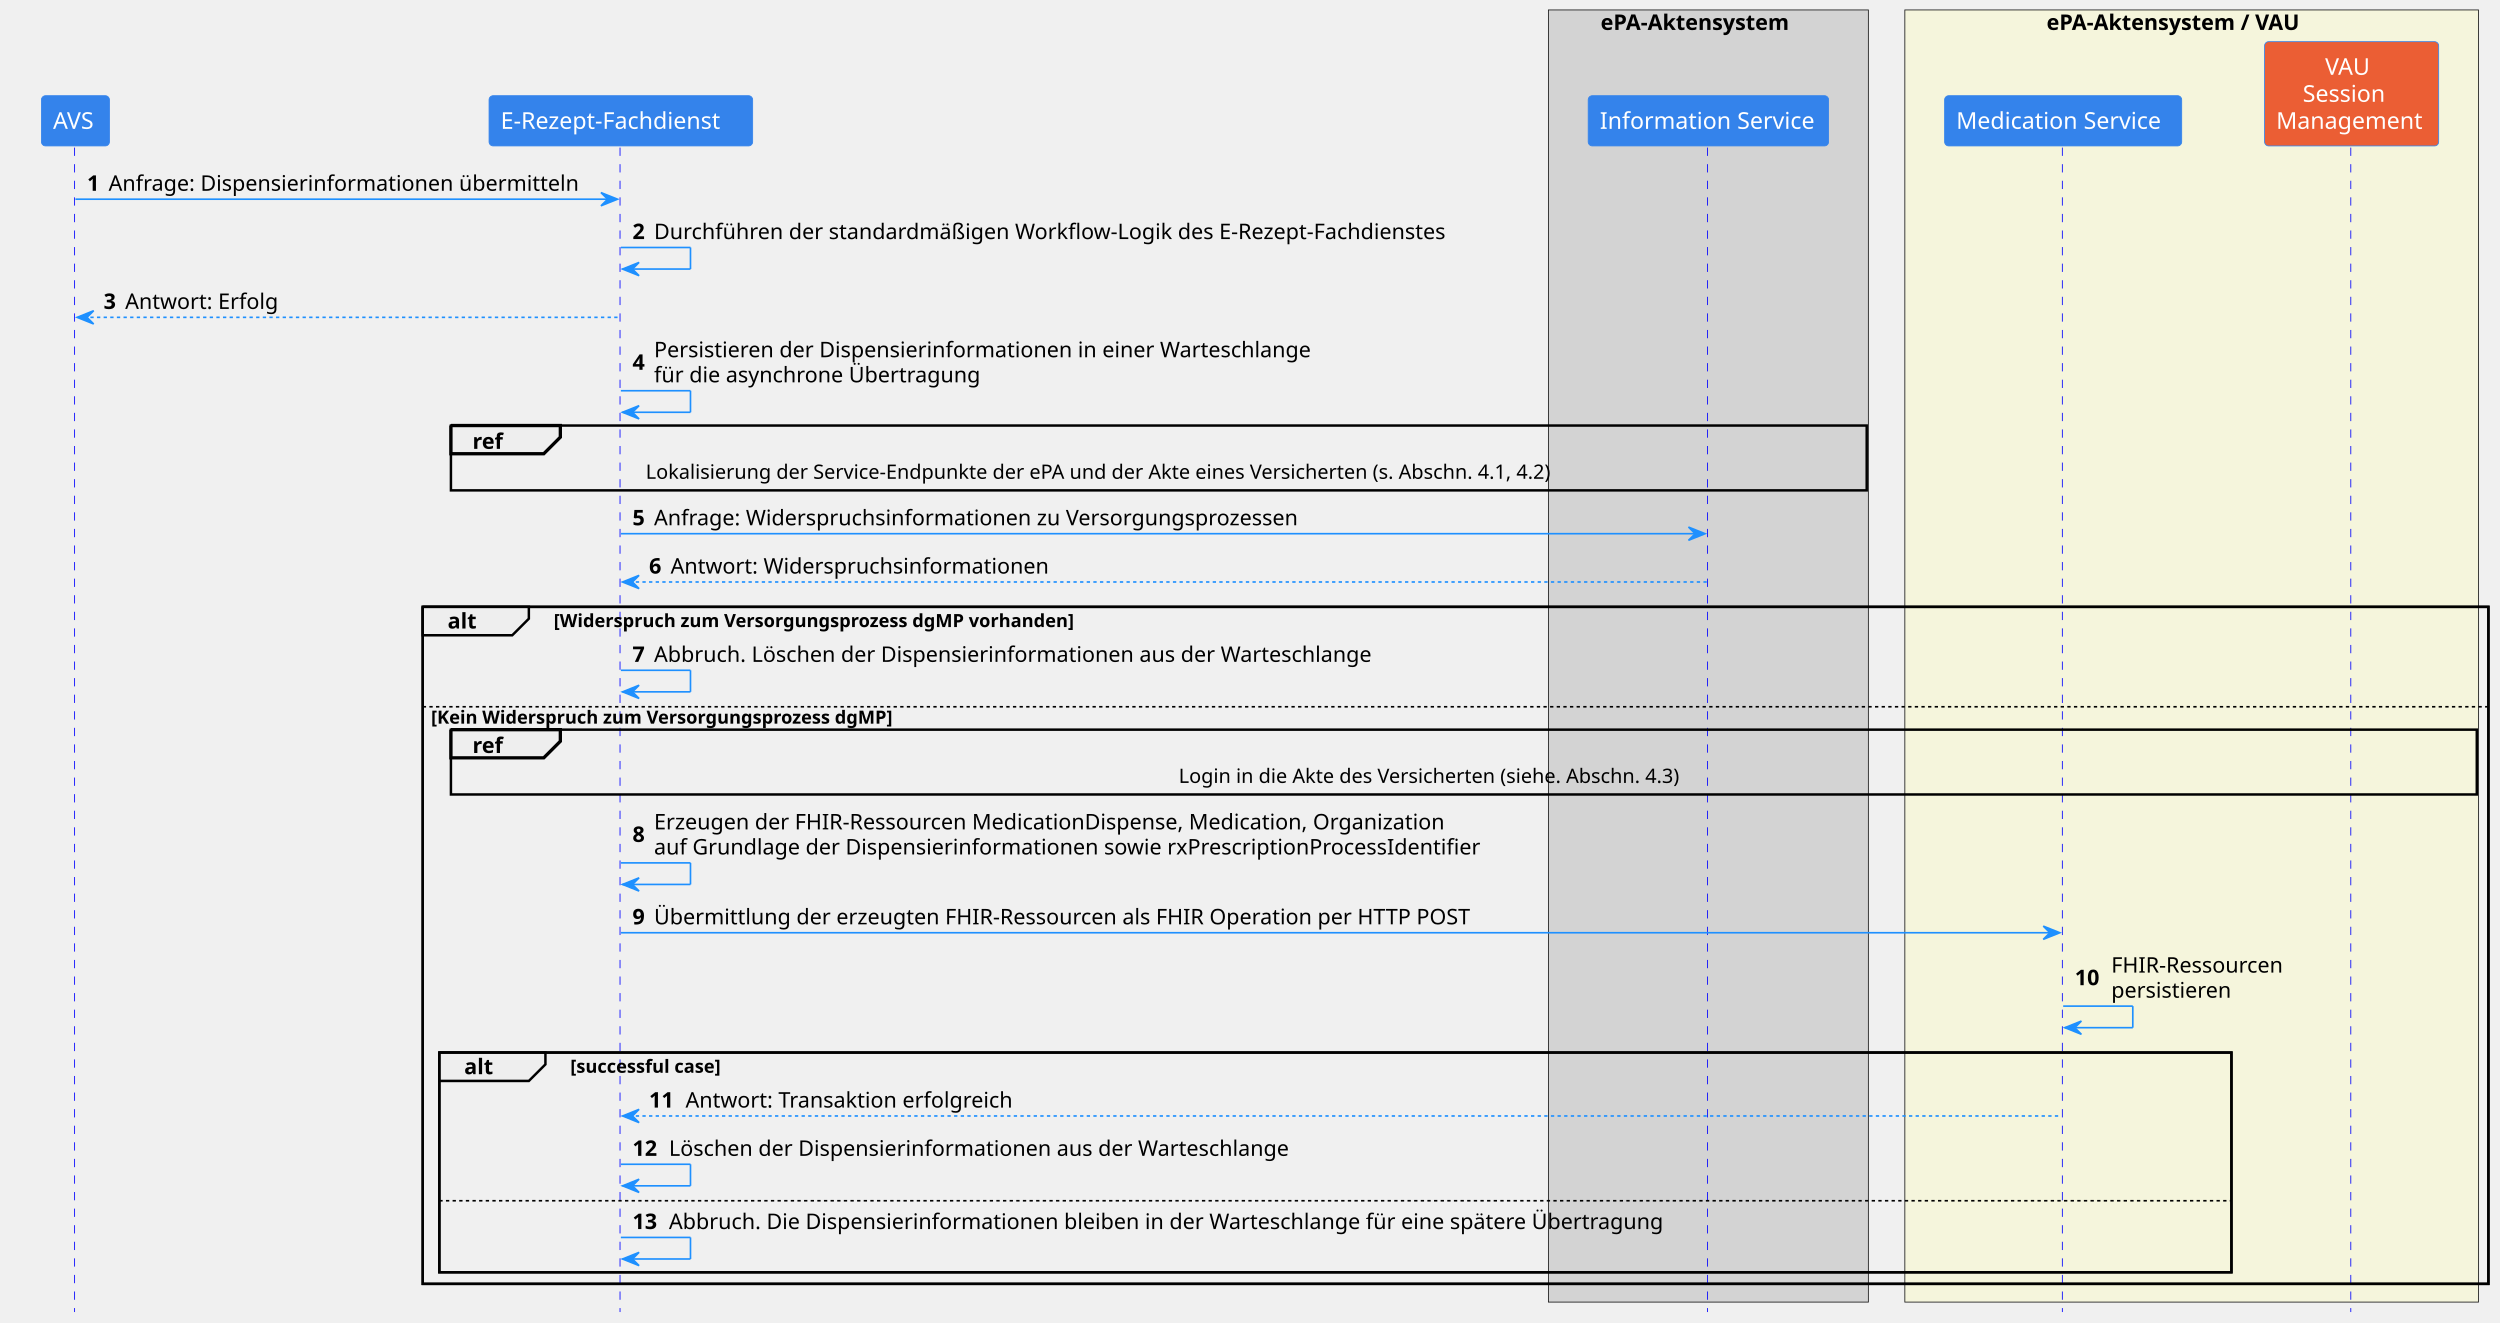
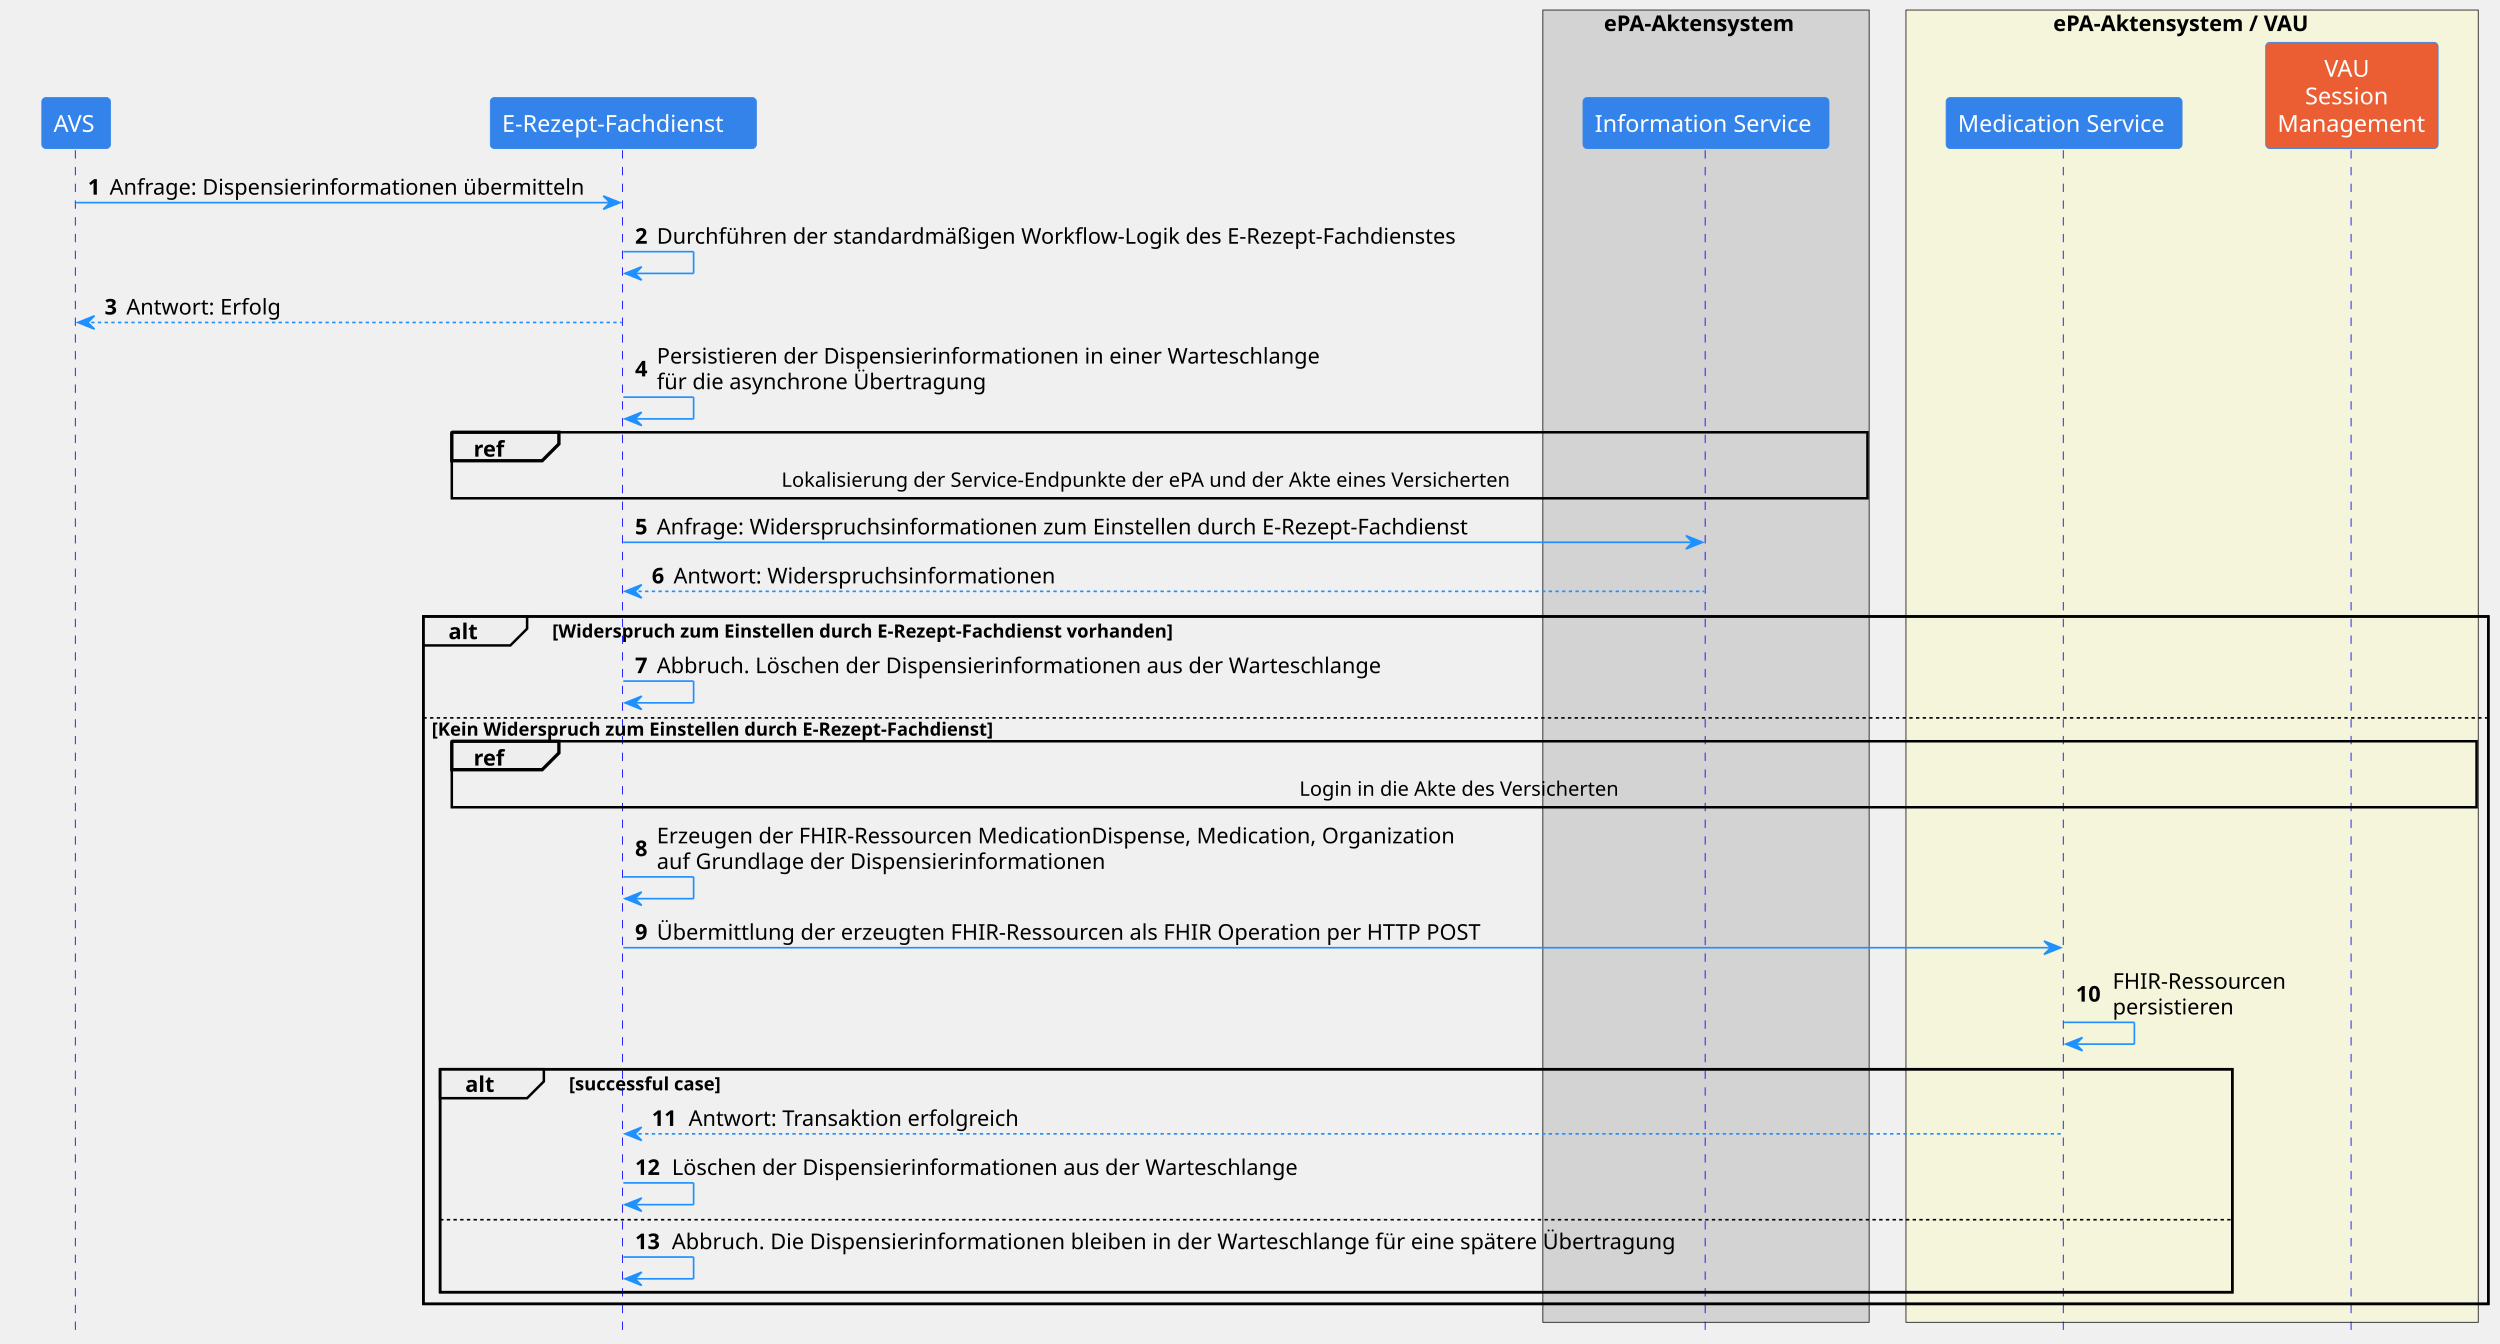
- <svg xmlns="http://www.w3.org/2000/svg" contentStyleType="text/css" height="798px" preserveAspectRatio="none" style="width:1508px;height:798px;background:#FFFFFF;" version="1.1" viewBox="0 0 1508 798" width="1508px" zoomAndPan="magnify">
+ <svg xmlns="http://www.w3.org/2000/svg" contentStyleType="text/css" height="803px" preserveAspectRatio="none" style="width:1494px;height:803px;background:#FFFFFF;" version="1.1" viewBox="0 0 1494 803" width="1494px" zoomAndPan="magnify">
  <defs />
  <g>
-     <rect fill="#D3D3D3" height="779.422" style="stroke:#181818;stroke-width:0.5;" width="193" x="934" y="6" />
-     <text fill="#000000" font-family="sans-serif" font-size="13" font-weight="bold" lengthAdjust="spacing" textLength="130" x="965.5" y="18.067">ePA-Aktensystem</text>
-     <rect fill="#F5F5DC" height="779.422" style="stroke:#181818;stroke-width:0.5;" width="346" x="1149" y="6" />
-     <text fill="#000000" font-family="sans-serif" font-size="13" font-weight="bold" lengthAdjust="spacing" textLength="175" x="1234.5" y="18.067">ePA-Aktensystem / VAU</text>
-     <rect fill="none" height="408.367" style="stroke:#000000;stroke-width:1.5;" width="1246" x="255" y="366.055" />
-     <rect fill="none" height="132.531" style="stroke:#000000;stroke-width:1.5;" width="1081" x="265" y="634.891" />
-     <line style="stroke:#0000FF;stroke-width:0.5;stroke-dasharray:5.0,5.0;" x1="45" x2="45" y1="89.023" y2="791.422" />
-     <line style="stroke:#0000FF;stroke-width:0.5;stroke-dasharray:5.0,5.0;" x1="374" x2="374" y1="89.023" y2="791.422" />
-     <line style="stroke:#0000FF;stroke-width:0.5;stroke-dasharray:5.0,5.0;" x1="1030" x2="1030" y1="89.023" y2="791.422" />
-     <line style="stroke:#0000FF;stroke-width:0.5;stroke-dasharray:5.0,5.0;" x1="1244" x2="1244" y1="89.023" y2="791.422" />
-     <line style="stroke:#0000FF;stroke-width:0.5;stroke-dasharray:5.0,5.0;" x1="1418" x2="1418" y1="89.023" y2="791.422" />
-     <rect fill="#3483EB" height="30.297" rx="2.5" ry="2.5" style="stroke:#3483EB;stroke-width:0.5;" width="41" x="25" y="57.727" />
-     <text fill="#FFFFFF" font-family="sans-serif" font-size="14" lengthAdjust="spacing" textLength="27" x="32" y="77.722">AVS</text>
-     <rect fill="#3483EB" height="30.297" rx="2.5" ry="2.5" style="stroke:#3483EB;stroke-width:0.5;" width="159" x="295" y="57.727" />
-     <text fill="#FFFFFF" font-family="sans-serif" font-size="14" lengthAdjust="spacing" textLength="145" x="302" y="77.722">E-Rezept-Fachdienst</text>
-     <rect fill="#3483EB" height="30.297" rx="2.5" ry="2.5" style="stroke:#3483EB;stroke-width:0.5;" width="145" x="958" y="57.727" />
-     <text fill="#FFFFFF" font-family="sans-serif" font-size="14" lengthAdjust="spacing" textLength="131" x="965" y="77.722">Information Service</text>
-     <rect fill="#3483EB" height="30.297" rx="2.5" ry="2.5" style="stroke:#3483EB;stroke-width:0.5;" width="143" x="1173" y="57.727" />
-     <text fill="#FFFFFF" font-family="sans-serif" font-size="14" lengthAdjust="spacing" textLength="129" x="1180" y="77.722">Medication Service</text>
-     <rect fill="#EB5E34" height="62.891" rx="2.5" ry="2.5" style="stroke:#3483EB;stroke-width:0.5;" width="105" x="1366" y="25.133" />
-     <text fill="#FFFFFF" font-family="sans-serif" font-size="14" lengthAdjust="spacing" textLength="28" x="1402.5" y="45.128">VAU</text>
-     <text fill="#FFFFFF" font-family="sans-serif" font-size="14" lengthAdjust="spacing" textLength="55" x="1389" y="61.425">Session</text>
-     <text fill="#FFFFFF" font-family="sans-serif" font-size="14" lengthAdjust="spacing" textLength="91" x="1373" y="77.722">Management</text>
-     <polygon fill="#1E90FF" points="362.5,116.156,372.5,120.156,362.5,124.156,366.5,120.156" style="stroke:#1E90FF;stroke-width:1.0;" />
-     <line style="stroke:#1E90FF;stroke-width:1.0;" x1="45.5" x2="368.5" y1="120.156" y2="120.156" />
-     <text fill="#000000" font-family="sans-serif" font-size="13" font-weight="bold" lengthAdjust="spacing" textLength="9" x="52.5" y="115.09">1</text>
-     <text fill="#000000" font-family="sans-serif" font-size="13" lengthAdjust="spacing" textLength="292" x="65.5" y="115.09">Anfrage: Dispensierinformationen übermitteln</text>
-     <line style="stroke:#1E90FF;stroke-width:1.0;" x1="374.5" x2="416.5" y1="149.289" y2="149.289" />
-     <line style="stroke:#1E90FF;stroke-width:1.0;" x1="416.5" x2="416.5" y1="149.289" y2="162.289" />
-     <line style="stroke:#1E90FF;stroke-width:1.0;" x1="375.5" x2="416.5" y1="162.289" y2="162.289" />
-     <polygon fill="#1E90FF" points="385.5,158.289,375.5,162.289,385.5,166.289,381.5,162.289" style="stroke:#1E90FF;stroke-width:1.0;" />
-     <text fill="#000000" font-family="sans-serif" font-size="13" font-weight="bold" lengthAdjust="spacing" textLength="9" x="381.5" y="144.223">2</text>
-     <text fill="#000000" font-family="sans-serif" font-size="13" lengthAdjust="spacing" textLength="495" x="394.5" y="144.223">Durchführen der standardmäßigen Workflow-Logik des E-Rezept-Fachdienstes</text>
-     <polygon fill="#1E90FF" points="56.5,187.422,46.5,191.422,56.5,195.422,52.5,191.422" style="stroke:#1E90FF;stroke-width:1.0;" />
-     <line style="stroke:#1E90FF;stroke-width:1.0;stroke-dasharray:2.0,2.0;" x1="50.5" x2="373.5" y1="191.422" y2="191.422" />
-     <text fill="#000000" font-family="sans-serif" font-size="13" font-weight="bold" lengthAdjust="spacing" textLength="9" x="62.5" y="186.356">3</text>
-     <text fill="#000000" font-family="sans-serif" font-size="13" lengthAdjust="spacing" textLength="93" x="75.5" y="186.356">Antwort: Erfolg</text>
-     <line style="stroke:#1E90FF;stroke-width:1.0;" x1="374.5" x2="416.5" y1="235.688" y2="235.688" />
-     <line style="stroke:#1E90FF;stroke-width:1.0;" x1="416.5" x2="416.5" y1="235.688" y2="248.688" />
-     <line style="stroke:#1E90FF;stroke-width:1.0;" x1="375.5" x2="416.5" y1="248.688" y2="248.688" />
-     <polygon fill="#1E90FF" points="385.5,244.688,375.5,248.688,385.5,252.688,381.5,248.688" style="stroke:#1E90FF;stroke-width:1.0;" />
-     <text fill="#000000" font-family="sans-serif" font-size="13" font-weight="bold" lengthAdjust="spacing" textLength="9" x="381.5" y="223.055">4</text>
-     <text fill="#000000" font-family="sans-serif" font-size="13" lengthAdjust="spacing" textLength="409" x="394.5" y="215.489">Persistieren der Dispensierinformationen in einer Warteschlange</text>
-     <text fill="#000000" font-family="sans-serif" font-size="13" lengthAdjust="spacing" textLength="203" x="394.5" y="230.622">für die asynchrone Übertragung</text>
-     <rect fill="none" height="39.102" style="stroke:#000000;stroke-width:1.5;" width="854" x="272" y="256.688" />
-     <path d="M272,256.688 L338,256.688 L338,263.688 L328,273.688 L272,273.688 L272,256.688 " fill="#EEEEEE" style="stroke:#000000;stroke-width:2.0;" />
-     <text fill="#000000" font-family="sans-serif" font-size="13" font-weight="bold" lengthAdjust="spacing" textLength="21" x="285" y="270.754">ref</text>
-     <text fill="#000000" font-family="sans-serif" font-size="12" lengthAdjust="spacing" textLength="619" x="389.5" y="288.826">Lokalisierung der Service-Endpunkte der ePA und der Akte eines Versicherten (s. Abschn. 4.1, 4.2)</text>
-     <polygon fill="#1E90FF" points="1018.5,317.922,1028.5,321.922,1018.5,325.922,1022.5,321.922" style="stroke:#1E90FF;stroke-width:1.0;" />
-     <line style="stroke:#1E90FF;stroke-width:1.0;" x1="374.5" x2="1024.5" y1="321.922" y2="321.922" />
-     <text fill="#000000" font-family="sans-serif" font-size="13" font-weight="bold" lengthAdjust="spacing" textLength="9" x="381.5" y="316.856">5</text>
-     <text fill="#000000" font-family="sans-serif" font-size="13" lengthAdjust="spacing" textLength="402" x="394.5" y="316.856">Anfrage: Widerspruchsinformationen zu Versorgungsprozessen</text>
-     <polygon fill="#1E90FF" points="385.5,347.055,375.5,351.055,385.5,355.055,381.5,351.055" style="stroke:#1E90FF;stroke-width:1.0;" />
-     <line style="stroke:#1E90FF;stroke-width:1.0;stroke-dasharray:2.0,2.0;" x1="379.5" x2="1029.5" y1="351.055" y2="351.055" />
-     <text fill="#000000" font-family="sans-serif" font-size="13" font-weight="bold" lengthAdjust="spacing" textLength="9" x="391.5" y="345.989">6</text>
-     <text fill="#000000" font-family="sans-serif" font-size="13" lengthAdjust="spacing" textLength="231" x="404.5" y="345.989">Antwort: Widerspruchsinformationen</text>
-     <path d="M255,366.055 L319,366.055 L319,373.188 L309,383.188 L255,383.188 L255,366.055 " fill="#EEEEEE" style="stroke:#000000;stroke-width:1.5;" />
-     <rect fill="none" height="408.367" style="stroke:#000000;stroke-width:1.5;" width="1246" x="255" y="366.055" />
-     <text fill="#000000" font-family="sans-serif" font-size="13" font-weight="bold" lengthAdjust="spacing" textLength="19" x="270" y="379.122">alt</text>
-     <text fill="#000000" font-family="sans-serif" font-size="11" font-weight="bold" lengthAdjust="spacing" textLength="366" x="334" y="378.265">[Widerspruch zum Versorgungsprozess dgMP vorhanden]</text>
-     <line style="stroke:#1E90FF;stroke-width:1.0;" x1="374.5" x2="416.5" y1="404.32" y2="404.32" />
-     <line style="stroke:#1E90FF;stroke-width:1.0;" x1="416.5" x2="416.5" y1="404.32" y2="417.32" />
-     <line style="stroke:#1E90FF;stroke-width:1.0;" x1="375.5" x2="416.5" y1="417.32" y2="417.32" />
-     <polygon fill="#1E90FF" points="385.5,413.32,375.5,417.32,385.5,421.32,381.5,417.32" style="stroke:#1E90FF;stroke-width:1.0;" />
-     <text fill="#000000" font-family="sans-serif" font-size="13" font-weight="bold" lengthAdjust="spacing" textLength="9" x="381.5" y="399.254">7</text>
-     <text fill="#000000" font-family="sans-serif" font-size="13" lengthAdjust="spacing" textLength="449" x="394.5" y="399.254">Abbruch. Löschen der Dispensierinformationen aus der Warteschlange</text>
-     <line style="stroke:#000000;stroke-width:1.0;stroke-dasharray:2.0,2.0;" x1="255" x2="1501" y1="426.32" y2="426.32" />
-     <text fill="#000000" font-family="sans-serif" font-size="11" font-weight="bold" lengthAdjust="spacing" textLength="327" x="260" y="436.531">[Kein Widerspruch zum Versorgungsprozess dgMP]</text>
-     <rect fill="none" height="39.102" style="stroke:#000000;stroke-width:1.5;" width="1222" x="272" y="440.125" />
-     <path d="M272,440.125 L338,440.125 L338,447.125 L328,457.125 L272,457.125 L272,440.125 " fill="#EEEEEE" style="stroke:#000000;stroke-width:2.0;" />
-     <text fill="#000000" font-family="sans-serif" font-size="13" font-weight="bold" lengthAdjust="spacing" textLength="21" x="285" y="454.192">ref</text>
-     <text fill="#000000" font-family="sans-serif" font-size="12" lengthAdjust="spacing" textLength="344" x="711" y="472.264">Login in die Akte des Versicherten (siehe. Abschn. 4.3)</text>
-     <line style="stroke:#1E90FF;stroke-width:1.0;" x1="374.5" x2="416.5" y1="520.492" y2="520.492" />
-     <line style="stroke:#1E90FF;stroke-width:1.0;" x1="416.5" x2="416.5" y1="520.492" y2="533.492" />
-     <line style="stroke:#1E90FF;stroke-width:1.0;" x1="375.5" x2="416.5" y1="533.492" y2="533.492" />
-     <polygon fill="#1E90FF" points="385.5,529.492,375.5,533.492,385.5,537.492,381.5,533.492" style="stroke:#1E90FF;stroke-width:1.0;" />
-     <text fill="#000000" font-family="sans-serif" font-size="13" font-weight="bold" lengthAdjust="spacing" textLength="9" x="381.5" y="507.86">8</text>
-     <text fill="#000000" font-family="sans-serif" font-size="13" lengthAdjust="spacing" textLength="494" x="394.5" y="500.293">Erzeugen der FHIR-Ressourcen MedicationDispense, Medication, Organization</text>
-     <text fill="#000000" font-family="sans-serif" font-size="13" lengthAdjust="spacing" textLength="510" x="394.5" y="515.426">auf Grundlage der Dispensierinformationen sowie rxPrescriptionProcessIdentifier</text>
-     <polygon fill="#1E90FF" points="1232.5,558.625,1242.5,562.625,1232.5,566.625,1236.5,562.625" style="stroke:#1E90FF;stroke-width:1.0;" />
-     <line style="stroke:#1E90FF;stroke-width:1.0;" x1="374.5" x2="1238.5" y1="562.625" y2="562.625" />
-     <text fill="#000000" font-family="sans-serif" font-size="13" font-weight="bold" lengthAdjust="spacing" textLength="9" x="381.5" y="557.559">9</text>
-     <text fill="#000000" font-family="sans-serif" font-size="13" lengthAdjust="spacing" textLength="509" x="394.5" y="557.559">Übermittlung der erzeugten FHIR-Ressourcen als FHIR Operation per HTTP POST</text>
-     <line style="stroke:#1E90FF;stroke-width:1.0;" x1="1244.5" x2="1286.5" y1="606.891" y2="606.891" />
-     <line style="stroke:#1E90FF;stroke-width:1.0;" x1="1286.5" x2="1286.5" y1="606.891" y2="619.891" />
-     <line style="stroke:#1E90FF;stroke-width:1.0;" x1="1245.5" x2="1286.5" y1="619.891" y2="619.891" />
-     <polygon fill="#1E90FF" points="1255.5,615.891,1245.5,619.891,1255.5,623.891,1251.5,619.891" style="stroke:#1E90FF;stroke-width:1.0;" />
-     <text fill="#000000" font-family="sans-serif" font-size="13" font-weight="bold" lengthAdjust="spacing" textLength="18" x="1251.5" y="594.258">10</text>
-     <text fill="#000000" font-family="sans-serif" font-size="13" lengthAdjust="spacing" textLength="107" x="1273.5" y="586.692">FHIR-Ressourcen</text>
-     <text fill="#000000" font-family="sans-serif" font-size="13" lengthAdjust="spacing" textLength="75" x="1273.5" y="601.825">persistieren</text>
-     <path d="M265,634.891 L329,634.891 L329,642.023 L319,652.023 L265,652.023 L265,634.891 " fill="#EEEEEE" style="stroke:#000000;stroke-width:1.5;" />
-     <rect fill="none" height="132.531" style="stroke:#000000;stroke-width:1.5;" width="1081" x="265" y="634.891" />
-     <text fill="#000000" font-family="sans-serif" font-size="13" font-weight="bold" lengthAdjust="spacing" textLength="19" x="280" y="647.957">alt</text>
-     <text fill="#000000" font-family="sans-serif" font-size="11" font-weight="bold" lengthAdjust="spacing" textLength="112" x="344" y="647.101">[successful case]</text>
-     <polygon fill="#1E90FF" points="385.5,669.156,375.5,673.156,385.5,677.156,381.5,673.156" style="stroke:#1E90FF;stroke-width:1.0;" />
-     <line style="stroke:#1E90FF;stroke-width:1.0;stroke-dasharray:2.0,2.0;" x1="379.5" x2="1243.5" y1="673.156" y2="673.156" />
-     <text fill="#000000" font-family="sans-serif" font-size="13" font-weight="bold" lengthAdjust="spacing" textLength="18" x="391.5" y="668.09">11</text>
-     <text fill="#000000" font-family="sans-serif" font-size="13" lengthAdjust="spacing" textLength="202" x="413.5" y="668.09">Antwort: Transaktion erfolgreich</text>
-     <line style="stroke:#1E90FF;stroke-width:1.0;" x1="374.5" x2="416.5" y1="702.289" y2="702.289" />
-     <line style="stroke:#1E90FF;stroke-width:1.0;" x1="416.5" x2="416.5" y1="702.289" y2="715.289" />
-     <line style="stroke:#1E90FF;stroke-width:1.0;" x1="375.5" x2="416.5" y1="715.289" y2="715.289" />
-     <polygon fill="#1E90FF" points="385.5,711.289,375.5,715.289,385.5,719.289,381.5,715.289" style="stroke:#1E90FF;stroke-width:1.0;" />
-     <text fill="#000000" font-family="sans-serif" font-size="13" font-weight="bold" lengthAdjust="spacing" textLength="18" x="381.5" y="697.223">12</text>
-     <text fill="#000000" font-family="sans-serif" font-size="13" lengthAdjust="spacing" textLength="388" x="403.5" y="697.223">Löschen der Dispensierinformationen aus der Warteschlange</text>
-     <line style="stroke:#000000;stroke-width:1.0;stroke-dasharray:2.0,2.0;" x1="265" x2="1346" y1="724.289" y2="724.289" />
-     <line style="stroke:#1E90FF;stroke-width:1.0;" x1="374.5" x2="416.5" y1="746.422" y2="746.422" />
-     <line style="stroke:#1E90FF;stroke-width:1.0;" x1="416.5" x2="416.5" y1="746.422" y2="759.422" />
-     <line style="stroke:#1E90FF;stroke-width:1.0;" x1="375.5" x2="416.5" y1="759.422" y2="759.422" />
-     <polygon fill="#1E90FF" points="385.5,755.422,375.5,759.422,385.5,763.422,381.5,759.422" style="stroke:#1E90FF;stroke-width:1.0;" />
-     <text fill="#000000" font-family="sans-serif" font-size="13" font-weight="bold" lengthAdjust="spacing" textLength="18" x="381.5" y="741.356">13</text>
-     <text fill="#000000" font-family="sans-serif" font-size="13" lengthAdjust="spacing" textLength="620" x="403.5" y="741.356">Abbruch. Die Dispensierinformationen bleiben in der Warteschlange für eine spätere Übertragung</text>
+     <rect fill="#D3D3D3" height="784.207" style="stroke:#181818;stroke-width:0.5;" width="195" x="922" y="6" />
+     <text fill="#000000" font-family="sans-serif" font-size="13" font-weight="bold" lengthAdjust="spacing" textLength="122" x="958.5" y="18.568">ePA-Aktensystem</text>
+     <rect fill="#F5F5DC" height="784.207" style="stroke:#181818;stroke-width:0.5;" width="342" x="1139" y="6" />
+     <text fill="#000000" font-family="sans-serif" font-size="13" font-weight="bold" lengthAdjust="spacing" textLength="166" x="1227" y="18.568">ePA-Aktensystem / VAU</text>
+     <rect fill="none" height="410.815" style="stroke:#000000;stroke-width:1.5;" width="1234" x="253" y="368.393" />
+     <rect fill="none" height="133.242" style="stroke:#000000;stroke-width:1.5;" width="1071" x="263" y="638.965" />
+     <line style="stroke:#0000FF;stroke-width:0.5;stroke-dasharray:5.0,5.0;" x1="45" x2="45" y1="89.775" y2="796.207" />
+     <line style="stroke:#0000FF;stroke-width:0.5;stroke-dasharray:5.0,5.0;" x1="372" x2="372" y1="89.775" y2="796.207" />
+     <line style="stroke:#0000FF;stroke-width:0.5;stroke-dasharray:5.0,5.0;" x1="1019" x2="1019" y1="89.775" y2="796.207" />
+     <line style="stroke:#0000FF;stroke-width:0.5;stroke-dasharray:5.0,5.0;" x1="1233" x2="1233" y1="89.775" y2="796.207" />
+     <line style="stroke:#0000FF;stroke-width:0.5;stroke-dasharray:5.0,5.0;" x1="1405" x2="1405" y1="89.775" y2="796.207" />
+     <rect fill="#3483EB" height="30.488" rx="2.5" ry="2.5" style="stroke:#3483EB;stroke-width:0.5;" width="41" x="25" y="58.287" />
+     <text fill="#FFFFFF" font-family="sans-serif" font-size="14" lengthAdjust="spacing" textLength="27" x="32" y="78.822">AVS</text>
+     <rect fill="#3483EB" height="30.488" rx="2.5" ry="2.5" style="stroke:#3483EB;stroke-width:0.5;" width="159" x="293" y="58.287" />
+     <text fill="#FFFFFF" font-family="sans-serif" font-size="14" lengthAdjust="spacing" textLength="145" x="300" y="78.822">E-Rezept-Fachdienst</text>
+     <rect fill="#3483EB" height="30.488" rx="2.5" ry="2.5" style="stroke:#3483EB;stroke-width:0.5;" width="147" x="946" y="58.287" />
+     <text fill="#FFFFFF" font-family="sans-serif" font-size="14" lengthAdjust="spacing" textLength="133" x="953" y="78.822">Information Service</text>
+     <rect fill="#3483EB" height="30.488" rx="2.5" ry="2.5" style="stroke:#3483EB;stroke-width:0.5;" width="141" x="1163" y="58.287" />
+     <text fill="#FFFFFF" font-family="sans-serif" font-size="14" lengthAdjust="spacing" textLength="127" x="1170" y="78.822">Medication Service</text>
+     <rect fill="#EB5E34" height="63.465" rx="2.5" ry="2.5" style="stroke:#3483EB;stroke-width:0.5;" width="103" x="1354" y="25.311" />
+     <text fill="#FFFFFF" font-family="sans-serif" font-size="14" lengthAdjust="spacing" textLength="29" x="1389" y="45.846">VAU</text>
+     <text fill="#FFFFFF" font-family="sans-serif" font-size="14" lengthAdjust="spacing" textLength="52" x="1377.5" y="62.334">Session</text>
+     <text fill="#FFFFFF" font-family="sans-serif" font-size="14" lengthAdjust="spacing" textLength="89" x="1361" y="78.822">Management</text>
+     <polygon fill="#1E90FF" points="360.5,117.086,370.5,121.086,360.5,125.086,364.5,121.086" style="stroke:#1E90FF;stroke-width:1.0;" />
+     <line style="stroke:#1E90FF;stroke-width:1.0;" x1="45.5" x2="366.5" y1="121.086" y2="121.086" />
+     <text fill="#000000" font-family="sans-serif" font-size="13" font-weight="bold" lengthAdjust="spacing" textLength="9" x="52.5" y="116.344">1</text>
+     <text fill="#000000" font-family="sans-serif" font-size="13" lengthAdjust="spacing" textLength="290" x="65.5" y="116.344">Anfrage: Dispensierinformationen übermitteln</text>
+     <line style="stroke:#1E90FF;stroke-width:1.0;" x1="372.5" x2="414.5" y1="150.397" y2="150.397" />
+     <line style="stroke:#1E90FF;stroke-width:1.0;" x1="414.5" x2="414.5" y1="150.397" y2="163.397" />
+     <line style="stroke:#1E90FF;stroke-width:1.0;" x1="373.5" x2="414.5" y1="163.397" y2="163.397" />
+     <polygon fill="#1E90FF" points="383.5,159.397,373.5,163.397,383.5,167.397,379.5,163.397" style="stroke:#1E90FF;stroke-width:1.0;" />
+     <text fill="#000000" font-family="sans-serif" font-size="13" font-weight="bold" lengthAdjust="spacing" textLength="9" x="379.5" y="145.654">2</text>
+     <text fill="#000000" font-family="sans-serif" font-size="13" lengthAdjust="spacing" textLength="499" x="392.5" y="145.654">Durchführen der standardmäßigen Workflow-Logik des E-Rezept-Fachdienstes</text>
+     <polygon fill="#1E90FF" points="56.5,188.707,46.5,192.707,56.5,196.707,52.5,192.707" style="stroke:#1E90FF;stroke-width:1.0;" />
+     <line style="stroke:#1E90FF;stroke-width:1.0;stroke-dasharray:2.0,2.0;" x1="50.5" x2="371.5" y1="192.707" y2="192.707" />
+     <text fill="#000000" font-family="sans-serif" font-size="13" font-weight="bold" lengthAdjust="spacing" textLength="9" x="62.5" y="187.965">3</text>
+     <text fill="#000000" font-family="sans-serif" font-size="13" lengthAdjust="spacing" textLength="95" x="75.5" y="187.965">Antwort: Erfolg</text>
+     <line style="stroke:#1E90FF;stroke-width:1.0;" x1="372.5" x2="414.5" y1="237.328" y2="237.328" />
+     <line style="stroke:#1E90FF;stroke-width:1.0;" x1="414.5" x2="414.5" y1="237.328" y2="250.328" />
+     <line style="stroke:#1E90FF;stroke-width:1.0;" x1="373.5" x2="414.5" y1="250.328" y2="250.328" />
+     <polygon fill="#1E90FF" points="383.5,246.328,373.5,250.328,383.5,254.328,379.5,250.328" style="stroke:#1E90FF;stroke-width:1.0;" />
+     <text fill="#000000" font-family="sans-serif" font-size="13" font-weight="bold" lengthAdjust="spacing" textLength="9" x="379.5" y="224.931">4</text>
+     <text fill="#000000" font-family="sans-serif" font-size="13" lengthAdjust="spacing" textLength="403" x="392.5" y="217.275">Persistieren der Dispensierinformationen in einer Warteschlange</text>
+     <text fill="#000000" font-family="sans-serif" font-size="13" lengthAdjust="spacing" textLength="199" x="392.5" y="232.586">für die asynchrone Übertragung</text>
+     <rect fill="none" height="39.443" style="stroke:#000000;stroke-width:1.5;" width="846" x="270" y="258.328" />
+     <path d="M270,258.328 L334,258.328 L334,265.328 L324,275.328 L270,275.328 L270,258.328 " fill="#EEEEEE" style="stroke:#000000;stroke-width:2.0;" />
+     <text fill="#000000" font-family="sans-serif" font-size="13" font-weight="bold" lengthAdjust="spacing" textLength="19" x="283" y="272.897">ref</text>
+     <text fill="#000000" font-family="sans-serif" font-size="12" lengthAdjust="spacing" textLength="452" x="467" y="290.93">Lokalisierung der Service-Endpunkte der ePA und der Akte eines Versicherten</text>
+     <polygon fill="#1E90FF" points="1007.5,320.082,1017.5,324.082,1007.5,328.082,1011.5,324.082" style="stroke:#1E90FF;stroke-width:1.0;" />
+     <line style="stroke:#1E90FF;stroke-width:1.0;" x1="372.5" x2="1013.5" y1="324.082" y2="324.082" />
+     <text fill="#000000" font-family="sans-serif" font-size="13" font-weight="bold" lengthAdjust="spacing" textLength="9" x="379.5" y="319.34">5</text>
+     <text fill="#000000" font-family="sans-serif" font-size="13" lengthAdjust="spacing" textLength="504" x="392.5" y="319.34">Anfrage: Widerspruchsinformationen zum Einstellen durch E-Rezept-Fachdienst</text>
+     <polygon fill="#1E90FF" points="383.5,349.393,373.5,353.393,383.5,357.393,379.5,353.393" style="stroke:#1E90FF;stroke-width:1.0;" />
+     <line style="stroke:#1E90FF;stroke-width:1.0;stroke-dasharray:2.0,2.0;" x1="377.5" x2="1018.5" y1="353.393" y2="353.393" />
+     <text fill="#000000" font-family="sans-serif" font-size="13" font-weight="bold" lengthAdjust="spacing" textLength="9" x="389.5" y="348.65">6</text>
+     <text fill="#000000" font-family="sans-serif" font-size="13" lengthAdjust="spacing" textLength="232" x="402.5" y="348.65">Antwort: Widerspruchsinformationen</text>
+     <path d="M253,368.393 L315,368.393 L315,375.703 L305,385.703 L253,385.703 L253,368.393 " fill="#EEEEEE" style="stroke:#000000;stroke-width:1.5;" />
+     <rect fill="none" height="410.815" style="stroke:#000000;stroke-width:1.5;" width="1234" x="253" y="368.393" />
+     <text fill="#000000" font-family="sans-serif" font-size="13" font-weight="bold" lengthAdjust="spacing" textLength="17" x="268" y="381.961">alt</text>
+     <text fill="#000000" font-family="sans-serif" font-size="11" font-weight="bold" lengthAdjust="spacing" textLength="385" x="330" y="381.027">[Widerspruch zum Einstellen durch E-Rezept-Fachdienst vorhanden]</text>
+     <line style="stroke:#1E90FF;stroke-width:1.0;" x1="372.5" x2="414.5" y1="407.014" y2="407.014" />
+     <line style="stroke:#1E90FF;stroke-width:1.0;" x1="414.5" x2="414.5" y1="407.014" y2="420.014" />
+     <line style="stroke:#1E90FF;stroke-width:1.0;" x1="373.5" x2="414.5" y1="420.014" y2="420.014" />
+     <polygon fill="#1E90FF" points="383.5,416.014,373.5,420.014,383.5,424.014,379.5,420.014" style="stroke:#1E90FF;stroke-width:1.0;" />
+     <text fill="#000000" font-family="sans-serif" font-size="13" font-weight="bold" lengthAdjust="spacing" textLength="9" x="379.5" y="402.272">7</text>
+     <text fill="#000000" font-family="sans-serif" font-size="13" lengthAdjust="spacing" textLength="442" x="392.5" y="402.272">Abbruch. Löschen der Dispensierinformationen aus der Warteschlange</text>
+     <line style="stroke:#000000;stroke-width:1.0;stroke-dasharray:2.0,2.0;" x1="253" x2="1487" y1="429.014" y2="429.014" />
+     <text fill="#000000" font-family="sans-serif" font-size="11" font-weight="bold" lengthAdjust="spacing" textLength="351" x="258" y="439.648">[Kein Widerspruch zum Einstellen durch E-Rezept-Fachdienst]</text>
+     <rect fill="none" height="39.443" style="stroke:#000000;stroke-width:1.5;" width="1210" x="270" y="442.969" />
+     <path d="M270,442.969 L334,442.969 L334,449.969 L324,459.969 L270,459.969 L270,442.969 " fill="#EEEEEE" style="stroke:#000000;stroke-width:2.0;" />
+     <text fill="#000000" font-family="sans-serif" font-size="13" font-weight="bold" lengthAdjust="spacing" textLength="19" x="283" y="457.537">ref</text>
+     <text fill="#000000" font-family="sans-serif" font-size="12" lengthAdjust="spacing" textLength="197" x="776.5" y="475.57">Login in die Akte des Versicherten</text>
+     <line style="stroke:#1E90FF;stroke-width:1.0;" x1="372.5" x2="414.5" y1="524.033" y2="524.033" />
+     <line style="stroke:#1E90FF;stroke-width:1.0;" x1="414.5" x2="414.5" y1="524.033" y2="537.033" />
+     <line style="stroke:#1E90FF;stroke-width:1.0;" x1="373.5" x2="414.5" y1="537.033" y2="537.033" />
+     <polygon fill="#1E90FF" points="383.5,533.033,373.5,537.033,383.5,541.033,379.5,537.033" style="stroke:#1E90FF;stroke-width:1.0;" />
+     <text fill="#000000" font-family="sans-serif" font-size="13" font-weight="bold" lengthAdjust="spacing" textLength="9" x="379.5" y="511.636">8</text>
+     <text fill="#000000" font-family="sans-serif" font-size="13" lengthAdjust="spacing" textLength="491" x="392.5" y="503.981">Erzeugen der FHIR-Ressourcen MedicationDispense, Medication, Organization</text>
+     <text fill="#000000" font-family="sans-serif" font-size="13" lengthAdjust="spacing" textLength="272" x="392.5" y="519.291">auf Grundlage der Dispensierinformationen</text>
+     <polygon fill="#1E90FF" points="1221.5,562.344,1231.5,566.344,1221.5,570.344,1225.5,566.344" style="stroke:#1E90FF;stroke-width:1.0;" />
+     <line style="stroke:#1E90FF;stroke-width:1.0;" x1="372.5" x2="1227.5" y1="566.344" y2="566.344" />
+     <text fill="#000000" font-family="sans-serif" font-size="13" font-weight="bold" lengthAdjust="spacing" textLength="9" x="379.5" y="561.602">9</text>
+     <text fill="#000000" font-family="sans-serif" font-size="13" lengthAdjust="spacing" textLength="504" x="392.5" y="561.602">Übermittlung der erzeugten FHIR-Ressourcen als FHIR Operation per HTTP POST</text>
+     <line style="stroke:#1E90FF;stroke-width:1.0;" x1="1233.5" x2="1275.5" y1="610.965" y2="610.965" />
+     <line style="stroke:#1E90FF;stroke-width:1.0;" x1="1275.5" x2="1275.5" y1="610.965" y2="623.965" />
+     <line style="stroke:#1E90FF;stroke-width:1.0;" x1="1234.5" x2="1275.5" y1="623.965" y2="623.965" />
+     <polygon fill="#1E90FF" points="1244.5,619.965,1234.5,623.965,1244.5,627.965,1240.5,623.965" style="stroke:#1E90FF;stroke-width:1.0;" />
+     <text fill="#000000" font-family="sans-serif" font-size="13" font-weight="bold" lengthAdjust="spacing" textLength="18" x="1240.5" y="598.567">10</text>
+     <text fill="#000000" font-family="sans-serif" font-size="13" lengthAdjust="spacing" textLength="109" x="1262.5" y="590.912">FHIR-Ressourcen</text>
+     <text fill="#000000" font-family="sans-serif" font-size="13" lengthAdjust="spacing" textLength="74" x="1262.5" y="606.223">persistieren</text>
+     <path d="M263,638.965 L325,638.965 L325,646.275 L315,656.275 L263,656.275 L263,638.965 " fill="#EEEEEE" style="stroke:#000000;stroke-width:1.5;" />
+     <rect fill="none" height="133.242" style="stroke:#000000;stroke-width:1.5;" width="1071" x="263" y="638.965" />
+     <text fill="#000000" font-family="sans-serif" font-size="13" font-weight="bold" lengthAdjust="spacing" textLength="17" x="278" y="652.533">alt</text>
+     <text fill="#000000" font-family="sans-serif" font-size="11" font-weight="bold" lengthAdjust="spacing" textLength="95" x="340" y="651.6">[successful case]</text>
+     <polygon fill="#1E90FF" points="383.5,673.586,373.5,677.586,383.5,681.586,379.5,677.586" style="stroke:#1E90FF;stroke-width:1.0;" />
+     <line style="stroke:#1E90FF;stroke-width:1.0;stroke-dasharray:2.0,2.0;" x1="377.5" x2="1232.5" y1="677.586" y2="677.586" />
+     <text fill="#000000" font-family="sans-serif" font-size="13" font-weight="bold" lengthAdjust="spacing" textLength="18" x="389.5" y="672.844">11</text>
+     <text fill="#000000" font-family="sans-serif" font-size="13" lengthAdjust="spacing" textLength="205" x="411.5" y="672.844">Antwort: Transaktion erfolgreich</text>
+     <line style="stroke:#1E90FF;stroke-width:1.0;" x1="372.5" x2="414.5" y1="706.896" y2="706.896" />
+     <line style="stroke:#1E90FF;stroke-width:1.0;" x1="414.5" x2="414.5" y1="706.896" y2="719.896" />
+     <line style="stroke:#1E90FF;stroke-width:1.0;" x1="373.5" x2="414.5" y1="719.896" y2="719.896" />
+     <polygon fill="#1E90FF" points="383.5,715.896,373.5,719.896,383.5,723.896,379.5,719.896" style="stroke:#1E90FF;stroke-width:1.0;" />
+     <text fill="#000000" font-family="sans-serif" font-size="13" font-weight="bold" lengthAdjust="spacing" textLength="18" x="379.5" y="702.154">12</text>
+     <text fill="#000000" font-family="sans-serif" font-size="13" lengthAdjust="spacing" textLength="381" x="401.5" y="702.154">Löschen der Dispensierinformationen aus der Warteschlange</text>
+     <line style="stroke:#000000;stroke-width:1.0;stroke-dasharray:2.0,2.0;" x1="263" x2="1334" y1="728.896" y2="728.896" />
+     <line style="stroke:#1E90FF;stroke-width:1.0;" x1="372.5" x2="414.5" y1="751.207" y2="751.207" />
+     <line style="stroke:#1E90FF;stroke-width:1.0;" x1="414.5" x2="414.5" y1="751.207" y2="764.207" />
+     <line style="stroke:#1E90FF;stroke-width:1.0;" x1="373.5" x2="414.5" y1="764.207" y2="764.207" />
+     <polygon fill="#1E90FF" points="383.5,760.207,373.5,764.207,383.5,768.207,379.5,764.207" style="stroke:#1E90FF;stroke-width:1.0;" />
+     <text fill="#000000" font-family="sans-serif" font-size="13" font-weight="bold" lengthAdjust="spacing" textLength="18" x="379.5" y="746.465">13</text>
+     <text fill="#000000" font-family="sans-serif" font-size="13" lengthAdjust="spacing" textLength="611" x="401.5" y="746.465">Abbruch. Die Dispensierinformationen bleiben in der Warteschlange für eine spätere Übertragung</text>
  </g>
</svg>
